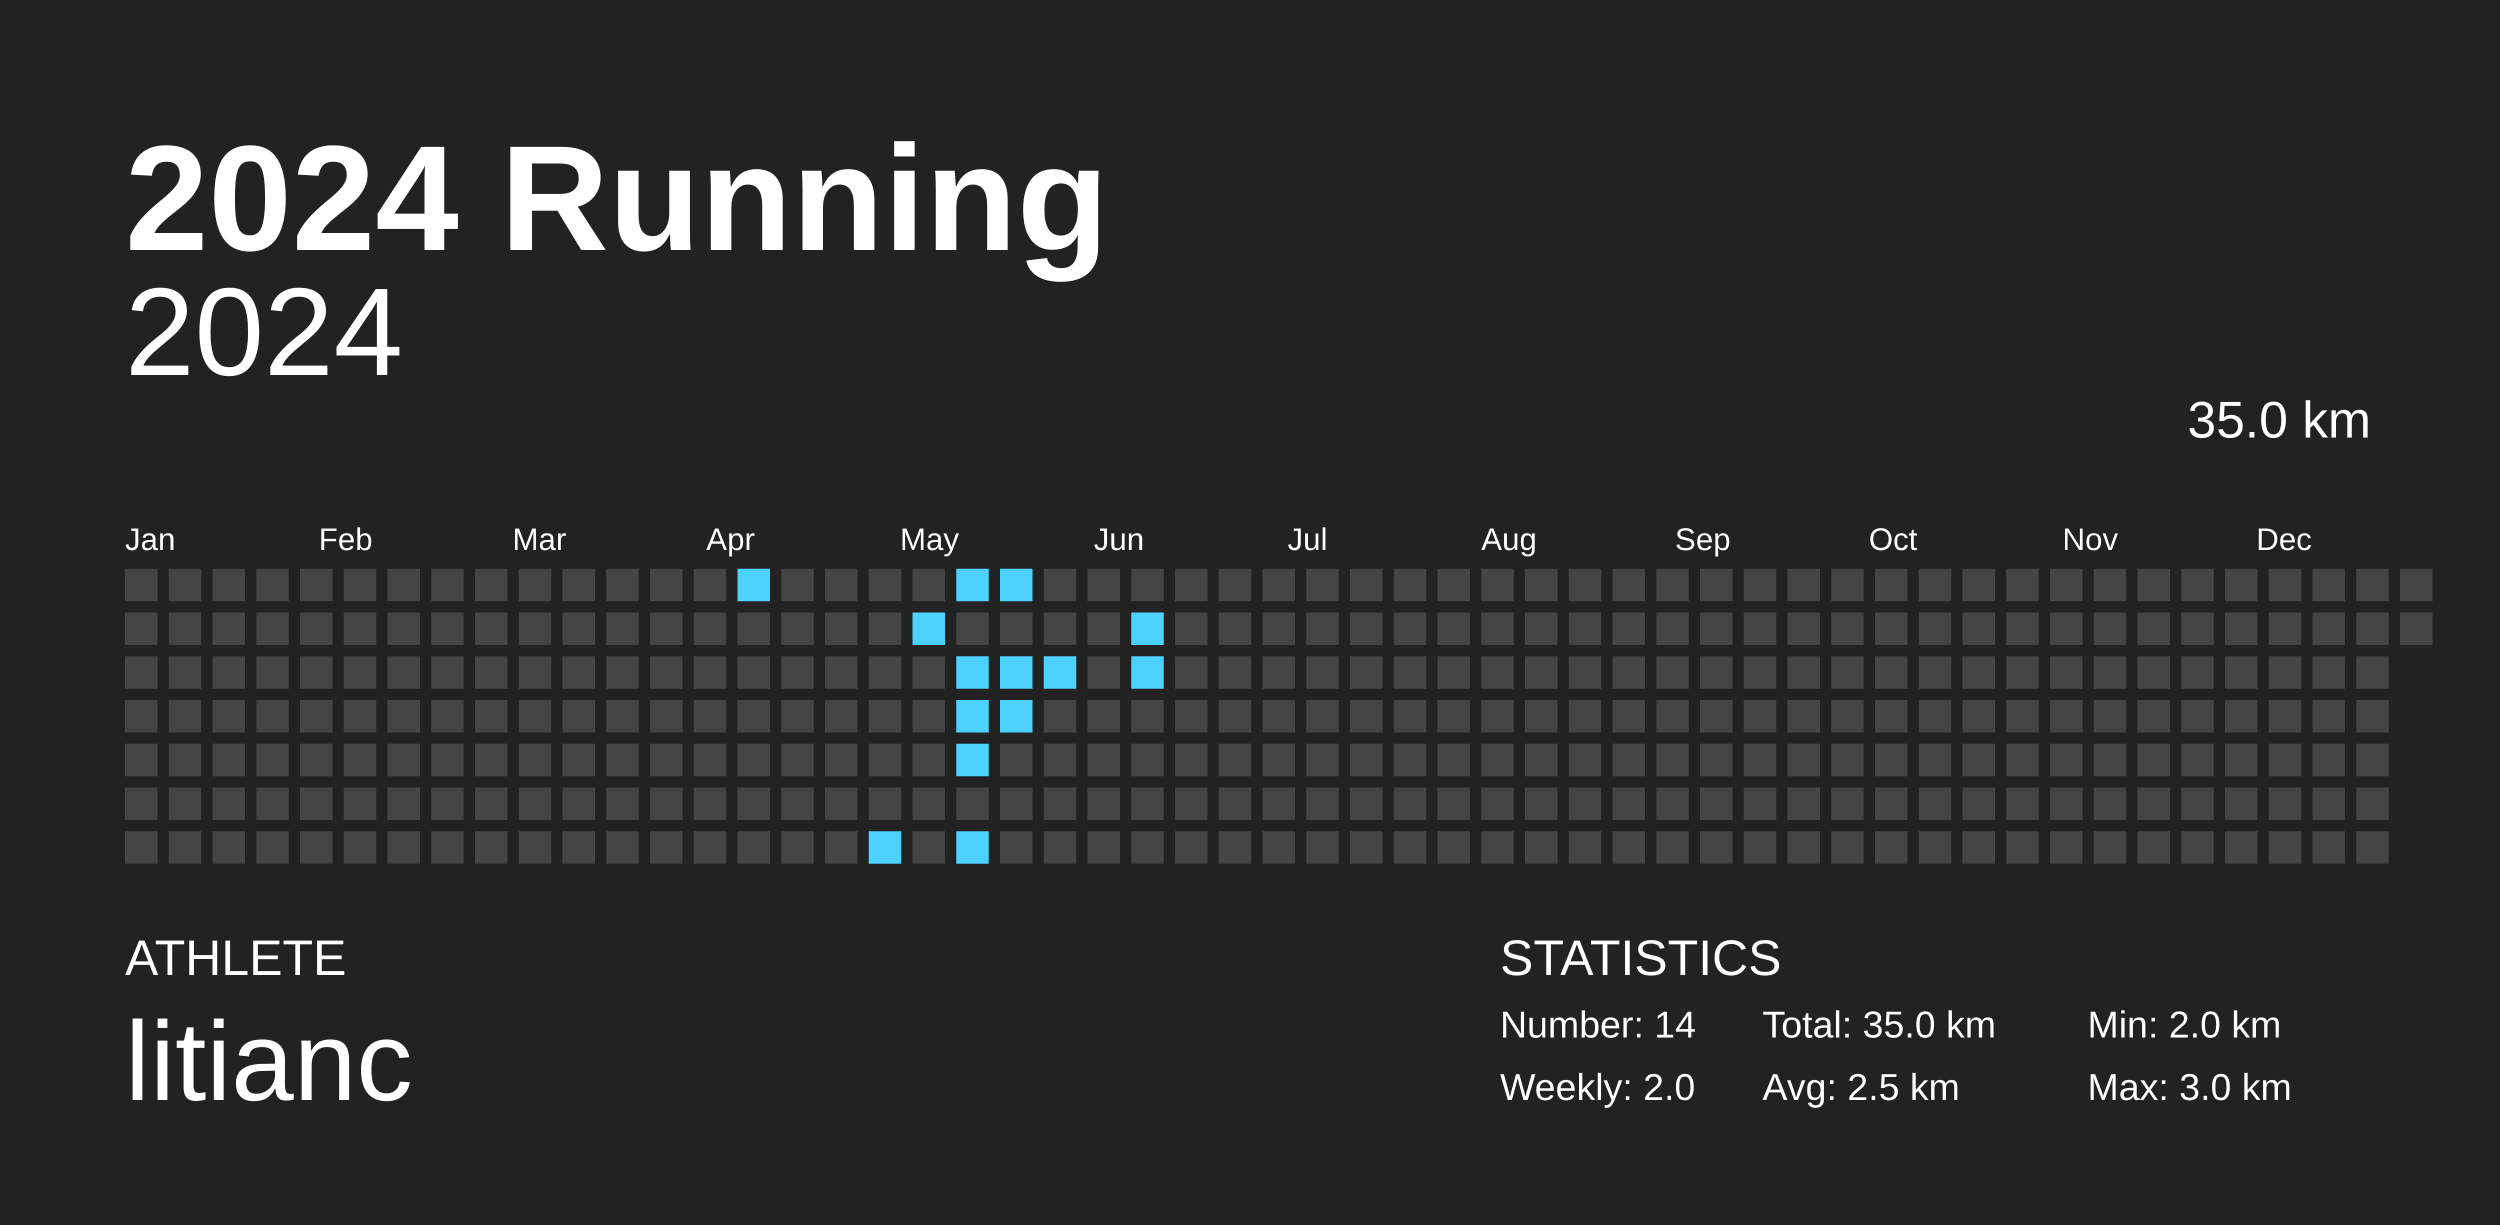
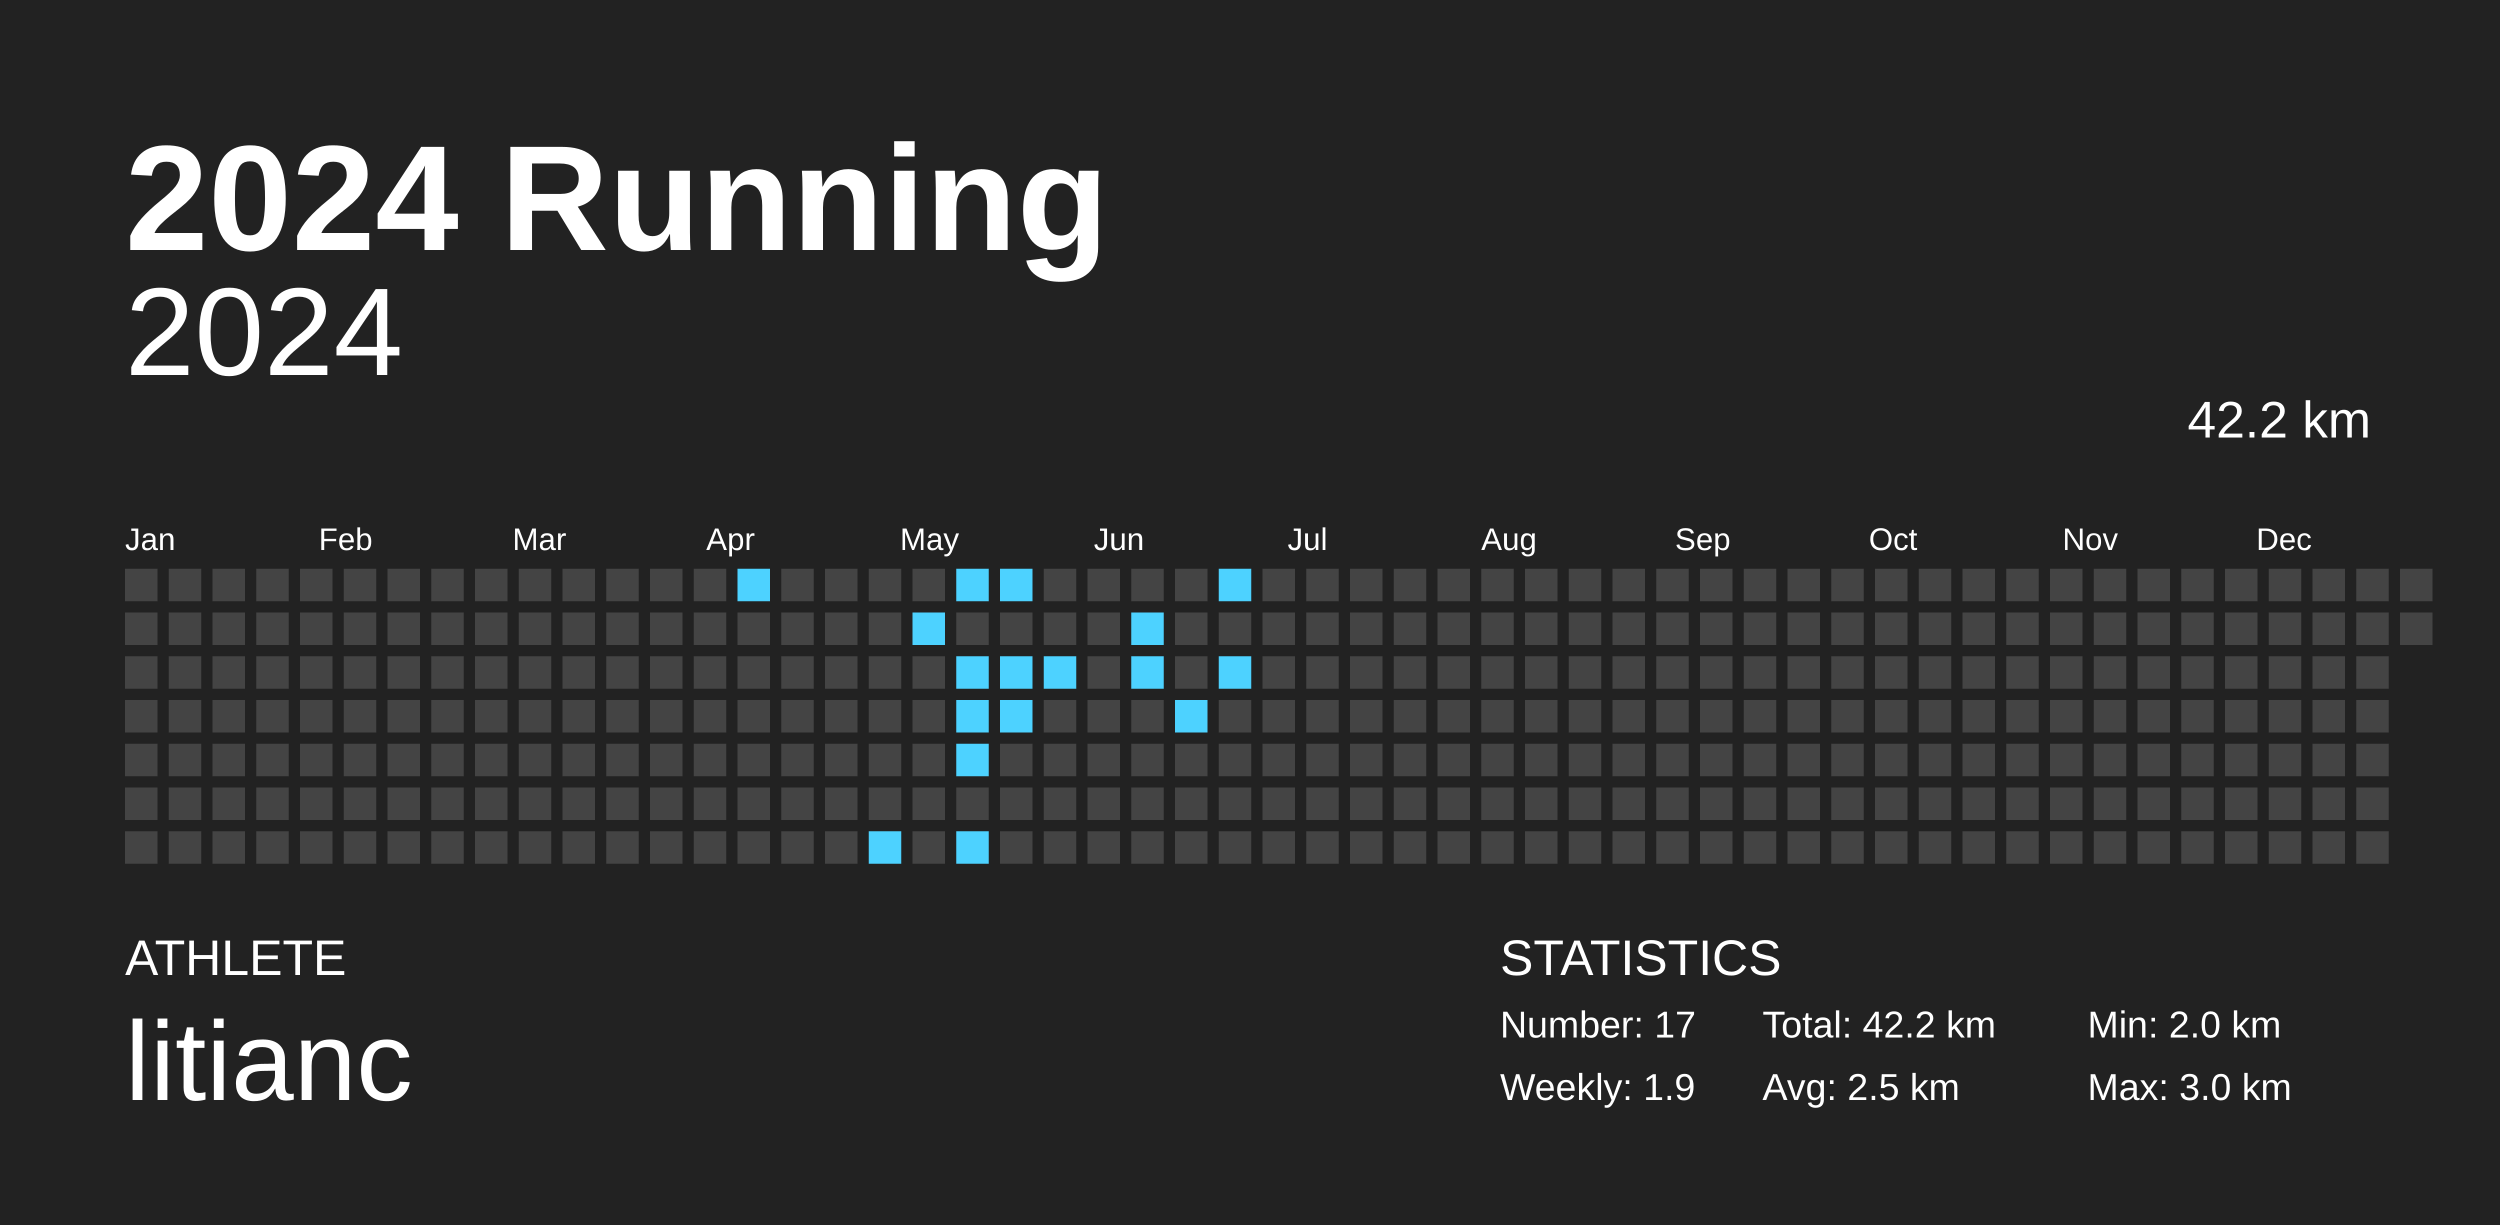
<svg xmlns="http://www.w3.org/2000/svg" baseProfile="full" height="98mm" version="1.1" viewBox="0,0,200,98" width="200mm">
  <defs />
  <rect fill="#222222" height="98" width="200" x="0" y="0" />
  <text fill="#FFFFFF" style="font-size:12px; font-family:Arial; font-weight:bold;" x="10" y="20">2024 Running</text>
  <text fill="#FFFFFF" style="font-size:4px; font-family:Arial" x="10" y="78">ATHLETE</text>
  <text fill="#FFFFFF" style="font-size:9px; font-family:Arial" x="10" y="88">litianc</text>
  <text fill="#FFFFFF" style="font-size:4px; font-family:Arial" x="120" y="78">STATISTICS</text>
-   <text fill="#FFFFFF" style="font-size:3px; font-family:Arial" x="120" y="83">Number: 14</text>
-   <text fill="#FFFFFF" style="font-size:3px; font-family:Arial" x="120" y="88">Weekly: 2.0</text>
-   <text fill="#FFFFFF" style="font-size:3px; font-family:Arial" x="141" y="83">Total: 35.0 km</text>
+   <text fill="#FFFFFF" style="font-size:3px; font-family:Arial" x="120" y="83">Number: 17</text>
+   <text fill="#FFFFFF" style="font-size:3px; font-family:Arial" x="120" y="88">Weekly: 1.9</text>
+   <text fill="#FFFFFF" style="font-size:3px; font-family:Arial" x="141" y="83">Total: 42.2 km</text>
  <text fill="#FFFFFF" style="font-size:3px; font-family:Arial" x="141" y="88">Avg: 2.5 km</text>
  <text fill="#FFFFFF" style="font-size:3px; font-family:Arial" x="167" y="83">Min: 2.0 km</text>
  <text fill="#FFFFFF" style="font-size:3px; font-family:Arial" x="167" y="88">Max: 3.0 km</text>
  <text alignment-baseline="hanging" fill="#FFFFFF" style="font-size:10.0px; font-family:Arial;" x="10" y="30">2024</text>
-   <text alignment-baseline="hanging" fill="#FFFFFF" style="font-size:4.125px; font-family:Arial;" x="175" y="35">35.0 km</text>
+   <text alignment-baseline="hanging" fill="#FFFFFF" style="font-size:4.125px; font-family:Arial;" x="175" y="35">42.2 km</text>
  <text fill="#FFFFFF" style="font-size:2.5px; font-family:Arial" x="10.0" y="44">Jan</text>
  <text fill="#FFFFFF" style="font-size:2.5px; font-family:Arial" x="25.5" y="44">Feb</text>
  <text fill="#FFFFFF" style="font-size:2.5px; font-family:Arial" x="41.0" y="44">Mar</text>
  <text fill="#FFFFFF" style="font-size:2.5px; font-family:Arial" x="56.5" y="44">Apr</text>
  <text fill="#FFFFFF" style="font-size:2.5px; font-family:Arial" x="72.0" y="44">May</text>
  <text fill="#FFFFFF" style="font-size:2.5px; font-family:Arial" x="87.5" y="44">Jun</text>
  <text fill="#FFFFFF" style="font-size:2.5px; font-family:Arial" x="103.0" y="44">Jul</text>
  <text fill="#FFFFFF" style="font-size:2.5px; font-family:Arial" x="118.5" y="44">Aug</text>
  <text fill="#FFFFFF" style="font-size:2.5px; font-family:Arial" x="134.0" y="44">Sep</text>
  <text fill="#FFFFFF" style="font-size:2.5px; font-family:Arial" x="149.5" y="44">Oct</text>
  <text fill="#FFFFFF" style="font-size:2.5px; font-family:Arial" x="165.0" y="44">Nov</text>
  <text fill="#FFFFFF" style="font-size:2.5px; font-family:Arial" x="180.5" y="44">Dec</text>
  <rect fill="#444444" height="2.6" width="2.6" x="10.0" y="45.5" />
  <rect fill="#444444" height="2.6" width="2.6" x="10.0" y="49.0" />
  <rect fill="#444444" height="2.6" width="2.6" x="10.0" y="52.5" />
  <rect fill="#444444" height="2.6" width="2.6" x="10.0" y="56.0" />
  <rect fill="#444444" height="2.6" width="2.6" x="10.0" y="59.5" />
  <rect fill="#444444" height="2.6" width="2.6" x="10.0" y="63.0" />
  <rect fill="#444444" height="2.6" width="2.6" x="10.0" y="66.5" />
  <rect fill="#444444" height="2.6" width="2.6" x="13.5" y="45.5" />
  <rect fill="#444444" height="2.6" width="2.6" x="13.5" y="49.0" />
  <rect fill="#444444" height="2.6" width="2.6" x="13.5" y="52.5" />
  <rect fill="#444444" height="2.6" width="2.6" x="13.5" y="56.0" />
  <rect fill="#444444" height="2.6" width="2.6" x="13.5" y="59.5" />
  <rect fill="#444444" height="2.6" width="2.6" x="13.5" y="63.0" />
  <rect fill="#444444" height="2.6" width="2.6" x="13.5" y="66.5" />
  <rect fill="#444444" height="2.6" width="2.6" x="17.0" y="45.5" />
  <rect fill="#444444" height="2.6" width="2.6" x="17.0" y="49.0" />
  <rect fill="#444444" height="2.6" width="2.6" x="17.0" y="52.5" />
  <rect fill="#444444" height="2.6" width="2.6" x="17.0" y="56.0" />
  <rect fill="#444444" height="2.6" width="2.6" x="17.0" y="59.5" />
  <rect fill="#444444" height="2.6" width="2.6" x="17.0" y="63.0" />
  <rect fill="#444444" height="2.6" width="2.6" x="17.0" y="66.5" />
  <rect fill="#444444" height="2.6" width="2.6" x="20.5" y="45.5" />
  <rect fill="#444444" height="2.6" width="2.6" x="20.5" y="49.0" />
  <rect fill="#444444" height="2.6" width="2.6" x="20.5" y="52.5" />
  <rect fill="#444444" height="2.6" width="2.6" x="20.5" y="56.0" />
  <rect fill="#444444" height="2.6" width="2.6" x="20.5" y="59.5" />
  <rect fill="#444444" height="2.6" width="2.6" x="20.5" y="63.0" />
  <rect fill="#444444" height="2.6" width="2.6" x="20.5" y="66.5" />
  <rect fill="#444444" height="2.6" width="2.6" x="24.0" y="45.5" />
  <rect fill="#444444" height="2.6" width="2.6" x="24.0" y="49.0" />
  <rect fill="#444444" height="2.6" width="2.6" x="24.0" y="52.5" />
  <rect fill="#444444" height="2.6" width="2.6" x="24.0" y="56.0" />
  <rect fill="#444444" height="2.6" width="2.6" x="24.0" y="59.5" />
  <rect fill="#444444" height="2.6" width="2.6" x="24.0" y="63.0" />
  <rect fill="#444444" height="2.6" width="2.6" x="24.0" y="66.5" />
  <rect fill="#444444" height="2.6" width="2.6" x="27.5" y="45.5" />
  <rect fill="#444444" height="2.6" width="2.6" x="27.5" y="49.0" />
  <rect fill="#444444" height="2.6" width="2.6" x="27.5" y="52.5" />
  <rect fill="#444444" height="2.6" width="2.6" x="27.5" y="56.0" />
  <rect fill="#444444" height="2.6" width="2.6" x="27.5" y="59.5" />
  <rect fill="#444444" height="2.6" width="2.6" x="27.5" y="63.0" />
  <rect fill="#444444" height="2.6" width="2.6" x="27.5" y="66.5" />
  <rect fill="#444444" height="2.6" width="2.6" x="31.0" y="45.5" />
  <rect fill="#444444" height="2.6" width="2.6" x="31.0" y="49.0" />
  <rect fill="#444444" height="2.6" width="2.6" x="31.0" y="52.5" />
  <rect fill="#444444" height="2.6" width="2.6" x="31.0" y="56.0" />
  <rect fill="#444444" height="2.6" width="2.6" x="31.0" y="59.5" />
  <rect fill="#444444" height="2.6" width="2.6" x="31.0" y="63.0" />
  <rect fill="#444444" height="2.6" width="2.6" x="31.0" y="66.5" />
  <rect fill="#444444" height="2.6" width="2.6" x="34.5" y="45.5" />
  <rect fill="#444444" height="2.6" width="2.6" x="34.5" y="49.0" />
  <rect fill="#444444" height="2.6" width="2.6" x="34.5" y="52.5" />
  <rect fill="#444444" height="2.6" width="2.6" x="34.5" y="56.0" />
  <rect fill="#444444" height="2.6" width="2.6" x="34.5" y="59.5" />
  <rect fill="#444444" height="2.6" width="2.6" x="34.5" y="63.0" />
  <rect fill="#444444" height="2.6" width="2.6" x="34.5" y="66.5" />
  <rect fill="#444444" height="2.6" width="2.6" x="38.0" y="45.5" />
  <rect fill="#444444" height="2.6" width="2.6" x="38.0" y="49.0" />
  <rect fill="#444444" height="2.6" width="2.6" x="38.0" y="52.5" />
  <rect fill="#444444" height="2.6" width="2.6" x="38.0" y="56.0" />
  <rect fill="#444444" height="2.6" width="2.6" x="38.0" y="59.5" />
  <rect fill="#444444" height="2.6" width="2.6" x="38.0" y="63.0" />
  <rect fill="#444444" height="2.6" width="2.6" x="38.0" y="66.5" />
  <rect fill="#444444" height="2.6" width="2.6" x="41.5" y="45.5" />
  <rect fill="#444444" height="2.6" width="2.6" x="41.5" y="49.0" />
  <rect fill="#444444" height="2.6" width="2.6" x="41.5" y="52.5" />
  <rect fill="#444444" height="2.6" width="2.6" x="41.5" y="56.0" />
  <rect fill="#444444" height="2.6" width="2.6" x="41.5" y="59.5" />
  <rect fill="#444444" height="2.6" width="2.6" x="41.5" y="63.0" />
  <rect fill="#444444" height="2.6" width="2.6" x="41.5" y="66.5" />
  <rect fill="#444444" height="2.6" width="2.6" x="45.0" y="45.5" />
  <rect fill="#444444" height="2.6" width="2.6" x="45.0" y="49.0" />
  <rect fill="#444444" height="2.6" width="2.6" x="45.0" y="52.5" />
  <rect fill="#444444" height="2.6" width="2.6" x="45.0" y="56.0" />
  <rect fill="#444444" height="2.6" width="2.6" x="45.0" y="59.5" />
  <rect fill="#444444" height="2.6" width="2.6" x="45.0" y="63.0" />
  <rect fill="#444444" height="2.6" width="2.6" x="45.0" y="66.5" />
  <rect fill="#444444" height="2.6" width="2.6" x="48.5" y="45.5" />
  <rect fill="#444444" height="2.6" width="2.6" x="48.5" y="49.0" />
  <rect fill="#444444" height="2.6" width="2.6" x="48.5" y="52.5" />
  <rect fill="#444444" height="2.6" width="2.6" x="48.5" y="56.0" />
  <rect fill="#444444" height="2.6" width="2.6" x="48.5" y="59.5" />
  <rect fill="#444444" height="2.6" width="2.6" x="48.5" y="63.0" />
  <rect fill="#444444" height="2.6" width="2.6" x="48.5" y="66.5" />
  <rect fill="#444444" height="2.6" width="2.6" x="52.0" y="45.5" />
  <rect fill="#444444" height="2.6" width="2.6" x="52.0" y="49.0" />
  <rect fill="#444444" height="2.6" width="2.6" x="52.0" y="52.5" />
  <rect fill="#444444" height="2.6" width="2.6" x="52.0" y="56.0" />
  <rect fill="#444444" height="2.6" width="2.6" x="52.0" y="59.5" />
  <rect fill="#444444" height="2.6" width="2.6" x="52.0" y="63.0" />
  <rect fill="#444444" height="2.6" width="2.6" x="52.0" y="66.5" />
  <rect fill="#444444" height="2.6" width="2.6" x="55.5" y="45.5" />
  <rect fill="#444444" height="2.6" width="2.6" x="55.5" y="49.0" />
  <rect fill="#444444" height="2.6" width="2.6" x="55.5" y="52.5" />
  <rect fill="#444444" height="2.6" width="2.6" x="55.5" y="56.0" />
  <rect fill="#444444" height="2.6" width="2.6" x="55.5" y="59.5" />
  <rect fill="#444444" height="2.6" width="2.6" x="55.5" y="63.0" />
  <rect fill="#444444" height="2.6" width="2.6" x="55.5" y="66.5" />
  <rect fill="#4dd2ff" height="2.6" width="2.6" x="59.0" y="45.5" />
  <rect fill="#444444" height="2.6" width="2.6" x="59.0" y="49.0" />
  <rect fill="#444444" height="2.6" width="2.6" x="59.0" y="52.5" />
  <rect fill="#444444" height="2.6" width="2.6" x="59.0" y="56.0" />
  <rect fill="#444444" height="2.6" width="2.6" x="59.0" y="59.5" />
  <rect fill="#444444" height="2.6" width="2.6" x="59.0" y="63.0" />
  <rect fill="#444444" height="2.6" width="2.6" x="59.0" y="66.5" />
  <rect fill="#444444" height="2.6" width="2.6" x="62.5" y="45.5" />
  <rect fill="#444444" height="2.6" width="2.6" x="62.5" y="49.0" />
  <rect fill="#444444" height="2.6" width="2.6" x="62.5" y="52.5" />
  <rect fill="#444444" height="2.6" width="2.6" x="62.5" y="56.0" />
  <rect fill="#444444" height="2.6" width="2.6" x="62.5" y="59.5" />
  <rect fill="#444444" height="2.6" width="2.6" x="62.5" y="63.0" />
  <rect fill="#444444" height="2.6" width="2.6" x="62.5" y="66.5" />
  <rect fill="#444444" height="2.6" width="2.6" x="66.0" y="45.5" />
  <rect fill="#444444" height="2.6" width="2.6" x="66.0" y="49.0" />
  <rect fill="#444444" height="2.6" width="2.6" x="66.0" y="52.5" />
  <rect fill="#444444" height="2.6" width="2.6" x="66.0" y="56.0" />
  <rect fill="#444444" height="2.6" width="2.6" x="66.0" y="59.5" />
  <rect fill="#444444" height="2.6" width="2.6" x="66.0" y="63.0" />
  <rect fill="#444444" height="2.6" width="2.6" x="66.0" y="66.5" />
  <rect fill="#444444" height="2.6" width="2.6" x="69.5" y="45.5" />
  <rect fill="#444444" height="2.6" width="2.6" x="69.5" y="49.0" />
  <rect fill="#444444" height="2.6" width="2.6" x="69.5" y="52.5" />
  <rect fill="#444444" height="2.6" width="2.6" x="69.5" y="56.0" />
  <rect fill="#444444" height="2.6" width="2.6" x="69.5" y="59.5" />
  <rect fill="#444444" height="2.6" width="2.6" x="69.5" y="63.0" />
  <rect fill="#4dd2ff" height="2.6" width="2.6" x="69.5" y="66.5" />
  <rect fill="#444444" height="2.6" width="2.6" x="73.0" y="45.5" />
  <rect fill="#4dd2ff" height="2.6" width="2.6" x="73.0" y="49.0" />
  <rect fill="#444444" height="2.6" width="2.6" x="73.0" y="52.5" />
  <rect fill="#444444" height="2.6" width="2.6" x="73.0" y="56.0" />
  <rect fill="#444444" height="2.6" width="2.6" x="73.0" y="59.5" />
  <rect fill="#444444" height="2.6" width="2.6" x="73.0" y="63.0" />
  <rect fill="#444444" height="2.6" width="2.6" x="73.0" y="66.5" />
  <rect fill="#4dd2ff" height="2.6" width="2.6" x="76.5" y="45.5" />
  <rect fill="#444444" height="2.6" width="2.6" x="76.5" y="49.0" />
  <rect fill="#4dd2ff" height="2.6" width="2.6" x="76.5" y="52.5" />
  <rect fill="#4dd2ff" height="2.6" width="2.6" x="76.5" y="56.0" />
  <rect fill="#4dd2ff" height="2.6" width="2.6" x="76.5" y="59.5" />
  <rect fill="#444444" height="2.6" width="2.6" x="76.5" y="63.0" />
  <rect fill="#4dd2ff" height="2.6" width="2.6" x="76.5" y="66.5" />
  <rect fill="#4dd2ff" height="2.6" width="2.6" x="80.0" y="45.5" />
  <rect fill="#444444" height="2.6" width="2.6" x="80.0" y="49.0" />
  <rect fill="#4dd2ff" height="2.6" width="2.6" x="80.0" y="52.5" />
  <rect fill="#4dd2ff" height="2.6" width="2.6" x="80.0" y="56.0" />
  <rect fill="#444444" height="2.6" width="2.6" x="80.0" y="59.5" />
  <rect fill="#444444" height="2.6" width="2.6" x="80.0" y="63.0" />
  <rect fill="#444444" height="2.6" width="2.6" x="80.0" y="66.5" />
  <rect fill="#444444" height="2.6" width="2.6" x="83.5" y="45.5" />
  <rect fill="#444444" height="2.6" width="2.6" x="83.5" y="49.0" />
  <rect fill="#4dd2ff" height="2.6" width="2.6" x="83.5" y="52.5" />
  <rect fill="#444444" height="2.6" width="2.6" x="83.5" y="56.0" />
  <rect fill="#444444" height="2.6" width="2.6" x="83.5" y="59.5" />
  <rect fill="#444444" height="2.6" width="2.6" x="83.5" y="63.0" />
  <rect fill="#444444" height="2.6" width="2.6" x="83.5" y="66.5" />
  <rect fill="#444444" height="2.6" width="2.6" x="87.0" y="45.5" />
  <rect fill="#444444" height="2.6" width="2.6" x="87.0" y="49.0" />
  <rect fill="#444444" height="2.6" width="2.6" x="87.0" y="52.5" />
  <rect fill="#444444" height="2.6" width="2.6" x="87.0" y="56.0" />
  <rect fill="#444444" height="2.6" width="2.6" x="87.0" y="59.5" />
  <rect fill="#444444" height="2.6" width="2.6" x="87.0" y="63.0" />
  <rect fill="#444444" height="2.6" width="2.6" x="87.0" y="66.5" />
  <rect fill="#444444" height="2.6" width="2.6" x="90.5" y="45.5" />
  <rect fill="#4dd2ff" height="2.6" width="2.6" x="90.5" y="49.0" />
  <rect fill="#4dd2ff" height="2.6" width="2.6" x="90.5" y="52.5" />
  <rect fill="#444444" height="2.6" width="2.6" x="90.5" y="56.0" />
  <rect fill="#444444" height="2.6" width="2.6" x="90.5" y="59.5" />
  <rect fill="#444444" height="2.6" width="2.6" x="90.5" y="63.0" />
  <rect fill="#444444" height="2.6" width="2.6" x="90.5" y="66.5" />
  <rect fill="#444444" height="2.6" width="2.6" x="94.0" y="45.5" />
  <rect fill="#444444" height="2.6" width="2.6" x="94.0" y="49.0" />
  <rect fill="#444444" height="2.6" width="2.6" x="94.0" y="52.5" />
-   <rect fill="#444444" height="2.6" width="2.6" x="94.0" y="56.0" />
+   <rect fill="#4dd2ff" height="2.6" width="2.6" x="94.0" y="56.0" />
  <rect fill="#444444" height="2.6" width="2.6" x="94.0" y="59.5" />
  <rect fill="#444444" height="2.6" width="2.6" x="94.0" y="63.0" />
  <rect fill="#444444" height="2.6" width="2.6" x="94.0" y="66.5" />
-   <rect fill="#444444" height="2.6" width="2.6" x="97.5" y="45.5" />
+   <rect fill="#4dd2ff" height="2.6" width="2.6" x="97.5" y="45.5" />
  <rect fill="#444444" height="2.6" width="2.6" x="97.5" y="49.0" />
-   <rect fill="#444444" height="2.6" width="2.6" x="97.5" y="52.5" />
+   <rect fill="#4dd2ff" height="2.6" width="2.6" x="97.5" y="52.5" />
  <rect fill="#444444" height="2.6" width="2.6" x="97.5" y="56.0" />
  <rect fill="#444444" height="2.6" width="2.6" x="97.5" y="59.5" />
  <rect fill="#444444" height="2.6" width="2.6" x="97.5" y="63.0" />
  <rect fill="#444444" height="2.6" width="2.6" x="97.5" y="66.5" />
  <rect fill="#444444" height="2.6" width="2.6" x="101.0" y="45.5" />
  <rect fill="#444444" height="2.6" width="2.6" x="101.0" y="49.0" />
  <rect fill="#444444" height="2.6" width="2.6" x="101.0" y="52.5" />
  <rect fill="#444444" height="2.6" width="2.6" x="101.0" y="56.0" />
  <rect fill="#444444" height="2.6" width="2.6" x="101.0" y="59.5" />
  <rect fill="#444444" height="2.6" width="2.6" x="101.0" y="63.0" />
  <rect fill="#444444" height="2.6" width="2.6" x="101.0" y="66.5" />
  <rect fill="#444444" height="2.6" width="2.6" x="104.5" y="45.5" />
  <rect fill="#444444" height="2.6" width="2.6" x="104.5" y="49.0" />
  <rect fill="#444444" height="2.6" width="2.6" x="104.5" y="52.5" />
  <rect fill="#444444" height="2.6" width="2.6" x="104.5" y="56.0" />
  <rect fill="#444444" height="2.6" width="2.6" x="104.5" y="59.5" />
  <rect fill="#444444" height="2.6" width="2.6" x="104.5" y="63.0" />
  <rect fill="#444444" height="2.6" width="2.6" x="104.5" y="66.5" />
  <rect fill="#444444" height="2.6" width="2.6" x="108.0" y="45.5" />
  <rect fill="#444444" height="2.6" width="2.6" x="108.0" y="49.0" />
  <rect fill="#444444" height="2.6" width="2.6" x="108.0" y="52.5" />
  <rect fill="#444444" height="2.6" width="2.6" x="108.0" y="56.0" />
  <rect fill="#444444" height="2.6" width="2.6" x="108.0" y="59.5" />
  <rect fill="#444444" height="2.6" width="2.6" x="108.0" y="63.0" />
  <rect fill="#444444" height="2.6" width="2.6" x="108.0" y="66.5" />
  <rect fill="#444444" height="2.6" width="2.6" x="111.5" y="45.5" />
  <rect fill="#444444" height="2.6" width="2.6" x="111.5" y="49.0" />
  <rect fill="#444444" height="2.6" width="2.6" x="111.5" y="52.5" />
  <rect fill="#444444" height="2.6" width="2.6" x="111.5" y="56.0" />
  <rect fill="#444444" height="2.6" width="2.6" x="111.5" y="59.5" />
  <rect fill="#444444" height="2.6" width="2.6" x="111.5" y="63.0" />
  <rect fill="#444444" height="2.6" width="2.6" x="111.5" y="66.5" />
  <rect fill="#444444" height="2.6" width="2.6" x="115.0" y="45.5" />
  <rect fill="#444444" height="2.6" width="2.6" x="115.0" y="49.0" />
  <rect fill="#444444" height="2.6" width="2.6" x="115.0" y="52.5" />
  <rect fill="#444444" height="2.6" width="2.6" x="115.0" y="56.0" />
  <rect fill="#444444" height="2.6" width="2.6" x="115.0" y="59.5" />
  <rect fill="#444444" height="2.6" width="2.6" x="115.0" y="63.0" />
  <rect fill="#444444" height="2.6" width="2.6" x="115.0" y="66.5" />
  <rect fill="#444444" height="2.6" width="2.6" x="118.5" y="45.5" />
  <rect fill="#444444" height="2.6" width="2.6" x="118.5" y="49.0" />
  <rect fill="#444444" height="2.6" width="2.6" x="118.5" y="52.5" />
  <rect fill="#444444" height="2.6" width="2.6" x="118.5" y="56.0" />
  <rect fill="#444444" height="2.6" width="2.6" x="118.5" y="59.5" />
  <rect fill="#444444" height="2.6" width="2.6" x="118.5" y="63.0" />
  <rect fill="#444444" height="2.6" width="2.6" x="118.5" y="66.5" />
  <rect fill="#444444" height="2.6" width="2.6" x="122.0" y="45.5" />
  <rect fill="#444444" height="2.6" width="2.6" x="122.0" y="49.0" />
  <rect fill="#444444" height="2.6" width="2.6" x="122.0" y="52.5" />
  <rect fill="#444444" height="2.6" width="2.6" x="122.0" y="56.0" />
  <rect fill="#444444" height="2.6" width="2.6" x="122.0" y="59.5" />
  <rect fill="#444444" height="2.6" width="2.6" x="122.0" y="63.0" />
  <rect fill="#444444" height="2.6" width="2.6" x="122.0" y="66.5" />
  <rect fill="#444444" height="2.6" width="2.6" x="125.5" y="45.5" />
  <rect fill="#444444" height="2.6" width="2.6" x="125.5" y="49.0" />
  <rect fill="#444444" height="2.6" width="2.6" x="125.5" y="52.5" />
  <rect fill="#444444" height="2.6" width="2.6" x="125.5" y="56.0" />
  <rect fill="#444444" height="2.6" width="2.6" x="125.5" y="59.5" />
  <rect fill="#444444" height="2.6" width="2.6" x="125.5" y="63.0" />
  <rect fill="#444444" height="2.6" width="2.6" x="125.5" y="66.5" />
  <rect fill="#444444" height="2.6" width="2.6" x="129.0" y="45.5" />
  <rect fill="#444444" height="2.6" width="2.6" x="129.0" y="49.0" />
  <rect fill="#444444" height="2.6" width="2.6" x="129.0" y="52.5" />
  <rect fill="#444444" height="2.6" width="2.6" x="129.0" y="56.0" />
  <rect fill="#444444" height="2.6" width="2.6" x="129.0" y="59.5" />
  <rect fill="#444444" height="2.6" width="2.6" x="129.0" y="63.0" />
  <rect fill="#444444" height="2.6" width="2.6" x="129.0" y="66.5" />
  <rect fill="#444444" height="2.6" width="2.6" x="132.5" y="45.5" />
  <rect fill="#444444" height="2.6" width="2.6" x="132.5" y="49.0" />
  <rect fill="#444444" height="2.6" width="2.6" x="132.5" y="52.5" />
  <rect fill="#444444" height="2.6" width="2.6" x="132.5" y="56.0" />
  <rect fill="#444444" height="2.6" width="2.6" x="132.5" y="59.5" />
  <rect fill="#444444" height="2.6" width="2.6" x="132.5" y="63.0" />
  <rect fill="#444444" height="2.6" width="2.6" x="132.5" y="66.5" />
  <rect fill="#444444" height="2.6" width="2.6" x="136.0" y="45.5" />
  <rect fill="#444444" height="2.6" width="2.6" x="136.0" y="49.0" />
  <rect fill="#444444" height="2.6" width="2.6" x="136.0" y="52.5" />
  <rect fill="#444444" height="2.6" width="2.6" x="136.0" y="56.0" />
  <rect fill="#444444" height="2.6" width="2.6" x="136.0" y="59.5" />
  <rect fill="#444444" height="2.6" width="2.6" x="136.0" y="63.0" />
  <rect fill="#444444" height="2.6" width="2.6" x="136.0" y="66.5" />
  <rect fill="#444444" height="2.6" width="2.6" x="139.5" y="45.5" />
  <rect fill="#444444" height="2.6" width="2.6" x="139.5" y="49.0" />
  <rect fill="#444444" height="2.6" width="2.6" x="139.5" y="52.5" />
  <rect fill="#444444" height="2.6" width="2.6" x="139.5" y="56.0" />
  <rect fill="#444444" height="2.6" width="2.6" x="139.5" y="59.5" />
  <rect fill="#444444" height="2.6" width="2.6" x="139.5" y="63.0" />
  <rect fill="#444444" height="2.6" width="2.6" x="139.5" y="66.5" />
  <rect fill="#444444" height="2.6" width="2.6" x="143.0" y="45.5" />
  <rect fill="#444444" height="2.6" width="2.6" x="143.0" y="49.0" />
  <rect fill="#444444" height="2.6" width="2.6" x="143.0" y="52.5" />
  <rect fill="#444444" height="2.6" width="2.6" x="143.0" y="56.0" />
  <rect fill="#444444" height="2.6" width="2.6" x="143.0" y="59.5" />
  <rect fill="#444444" height="2.6" width="2.6" x="143.0" y="63.0" />
  <rect fill="#444444" height="2.6" width="2.6" x="143.0" y="66.5" />
  <rect fill="#444444" height="2.6" width="2.6" x="146.5" y="45.5" />
  <rect fill="#444444" height="2.6" width="2.6" x="146.5" y="49.0" />
  <rect fill="#444444" height="2.6" width="2.6" x="146.5" y="52.5" />
  <rect fill="#444444" height="2.6" width="2.6" x="146.5" y="56.0" />
  <rect fill="#444444" height="2.6" width="2.6" x="146.5" y="59.5" />
  <rect fill="#444444" height="2.6" width="2.6" x="146.5" y="63.0" />
  <rect fill="#444444" height="2.6" width="2.6" x="146.5" y="66.5" />
  <rect fill="#444444" height="2.6" width="2.6" x="150.0" y="45.5" />
  <rect fill="#444444" height="2.6" width="2.6" x="150.0" y="49.0" />
  <rect fill="#444444" height="2.6" width="2.6" x="150.0" y="52.5" />
  <rect fill="#444444" height="2.6" width="2.6" x="150.0" y="56.0" />
  <rect fill="#444444" height="2.6" width="2.6" x="150.0" y="59.5" />
  <rect fill="#444444" height="2.6" width="2.6" x="150.0" y="63.0" />
  <rect fill="#444444" height="2.6" width="2.6" x="150.0" y="66.5" />
  <rect fill="#444444" height="2.6" width="2.6" x="153.5" y="45.5" />
  <rect fill="#444444" height="2.6" width="2.6" x="153.5" y="49.0" />
  <rect fill="#444444" height="2.6" width="2.6" x="153.5" y="52.5" />
  <rect fill="#444444" height="2.6" width="2.6" x="153.5" y="56.0" />
  <rect fill="#444444" height="2.6" width="2.6" x="153.5" y="59.5" />
  <rect fill="#444444" height="2.6" width="2.6" x="153.5" y="63.0" />
  <rect fill="#444444" height="2.6" width="2.6" x="153.5" y="66.5" />
  <rect fill="#444444" height="2.6" width="2.6" x="157.0" y="45.5" />
  <rect fill="#444444" height="2.6" width="2.6" x="157.0" y="49.0" />
  <rect fill="#444444" height="2.6" width="2.6" x="157.0" y="52.5" />
  <rect fill="#444444" height="2.6" width="2.6" x="157.0" y="56.0" />
  <rect fill="#444444" height="2.6" width="2.6" x="157.0" y="59.5" />
  <rect fill="#444444" height="2.6" width="2.6" x="157.0" y="63.0" />
  <rect fill="#444444" height="2.6" width="2.6" x="157.0" y="66.5" />
  <rect fill="#444444" height="2.6" width="2.6" x="160.5" y="45.5" />
  <rect fill="#444444" height="2.6" width="2.6" x="160.5" y="49.0" />
  <rect fill="#444444" height="2.6" width="2.6" x="160.5" y="52.5" />
  <rect fill="#444444" height="2.6" width="2.6" x="160.5" y="56.0" />
  <rect fill="#444444" height="2.6" width="2.6" x="160.5" y="59.5" />
  <rect fill="#444444" height="2.6" width="2.6" x="160.5" y="63.0" />
  <rect fill="#444444" height="2.6" width="2.6" x="160.5" y="66.5" />
  <rect fill="#444444" height="2.6" width="2.6" x="164.0" y="45.5" />
  <rect fill="#444444" height="2.6" width="2.6" x="164.0" y="49.0" />
  <rect fill="#444444" height="2.6" width="2.6" x="164.0" y="52.5" />
  <rect fill="#444444" height="2.6" width="2.6" x="164.0" y="56.0" />
  <rect fill="#444444" height="2.6" width="2.6" x="164.0" y="59.5" />
  <rect fill="#444444" height="2.6" width="2.6" x="164.0" y="63.0" />
  <rect fill="#444444" height="2.6" width="2.6" x="164.0" y="66.5" />
  <rect fill="#444444" height="2.6" width="2.6" x="167.5" y="45.5" />
  <rect fill="#444444" height="2.6" width="2.6" x="167.5" y="49.0" />
  <rect fill="#444444" height="2.6" width="2.6" x="167.5" y="52.5" />
  <rect fill="#444444" height="2.6" width="2.6" x="167.5" y="56.0" />
  <rect fill="#444444" height="2.6" width="2.6" x="167.5" y="59.5" />
  <rect fill="#444444" height="2.6" width="2.6" x="167.5" y="63.0" />
  <rect fill="#444444" height="2.6" width="2.6" x="167.5" y="66.5" />
  <rect fill="#444444" height="2.6" width="2.6" x="171.0" y="45.5" />
  <rect fill="#444444" height="2.6" width="2.6" x="171.0" y="49.0" />
  <rect fill="#444444" height="2.6" width="2.6" x="171.0" y="52.5" />
  <rect fill="#444444" height="2.6" width="2.6" x="171.0" y="56.0" />
  <rect fill="#444444" height="2.6" width="2.6" x="171.0" y="59.5" />
  <rect fill="#444444" height="2.6" width="2.6" x="171.0" y="63.0" />
  <rect fill="#444444" height="2.6" width="2.6" x="171.0" y="66.5" />
  <rect fill="#444444" height="2.6" width="2.6" x="174.5" y="45.5" />
  <rect fill="#444444" height="2.6" width="2.6" x="174.5" y="49.0" />
  <rect fill="#444444" height="2.6" width="2.6" x="174.5" y="52.5" />
  <rect fill="#444444" height="2.6" width="2.6" x="174.5" y="56.0" />
  <rect fill="#444444" height="2.6" width="2.6" x="174.5" y="59.5" />
  <rect fill="#444444" height="2.6" width="2.6" x="174.5" y="63.0" />
  <rect fill="#444444" height="2.6" width="2.6" x="174.5" y="66.5" />
  <rect fill="#444444" height="2.6" width="2.6" x="178.0" y="45.5" />
  <rect fill="#444444" height="2.6" width="2.6" x="178.0" y="49.0" />
  <rect fill="#444444" height="2.6" width="2.6" x="178.0" y="52.5" />
  <rect fill="#444444" height="2.6" width="2.6" x="178.0" y="56.0" />
  <rect fill="#444444" height="2.6" width="2.6" x="178.0" y="59.5" />
  <rect fill="#444444" height="2.6" width="2.6" x="178.0" y="63.0" />
  <rect fill="#444444" height="2.6" width="2.6" x="178.0" y="66.5" />
  <rect fill="#444444" height="2.6" width="2.6" x="181.5" y="45.5" />
  <rect fill="#444444" height="2.6" width="2.6" x="181.5" y="49.0" />
  <rect fill="#444444" height="2.6" width="2.6" x="181.5" y="52.5" />
  <rect fill="#444444" height="2.6" width="2.6" x="181.5" y="56.0" />
  <rect fill="#444444" height="2.6" width="2.6" x="181.5" y="59.5" />
  <rect fill="#444444" height="2.6" width="2.6" x="181.5" y="63.0" />
  <rect fill="#444444" height="2.6" width="2.6" x="181.5" y="66.5" />
  <rect fill="#444444" height="2.6" width="2.6" x="185.0" y="45.5" />
  <rect fill="#444444" height="2.6" width="2.6" x="185.0" y="49.0" />
  <rect fill="#444444" height="2.6" width="2.6" x="185.0" y="52.5" />
  <rect fill="#444444" height="2.6" width="2.6" x="185.0" y="56.0" />
  <rect fill="#444444" height="2.6" width="2.6" x="185.0" y="59.5" />
  <rect fill="#444444" height="2.6" width="2.6" x="185.0" y="63.0" />
  <rect fill="#444444" height="2.6" width="2.6" x="185.0" y="66.5" />
  <rect fill="#444444" height="2.6" width="2.6" x="188.5" y="45.5" />
  <rect fill="#444444" height="2.6" width="2.6" x="188.5" y="49.0" />
  <rect fill="#444444" height="2.6" width="2.6" x="188.5" y="52.5" />
  <rect fill="#444444" height="2.6" width="2.6" x="188.5" y="56.0" />
  <rect fill="#444444" height="2.6" width="2.6" x="188.5" y="59.5" />
  <rect fill="#444444" height="2.6" width="2.6" x="188.5" y="63.0" />
  <rect fill="#444444" height="2.6" width="2.6" x="188.5" y="66.5" />
  <rect fill="#444444" height="2.6" width="2.6" x="192.0" y="45.5" />
  <rect fill="#444444" height="2.6" width="2.6" x="192.0" y="49.0" />
</svg>
